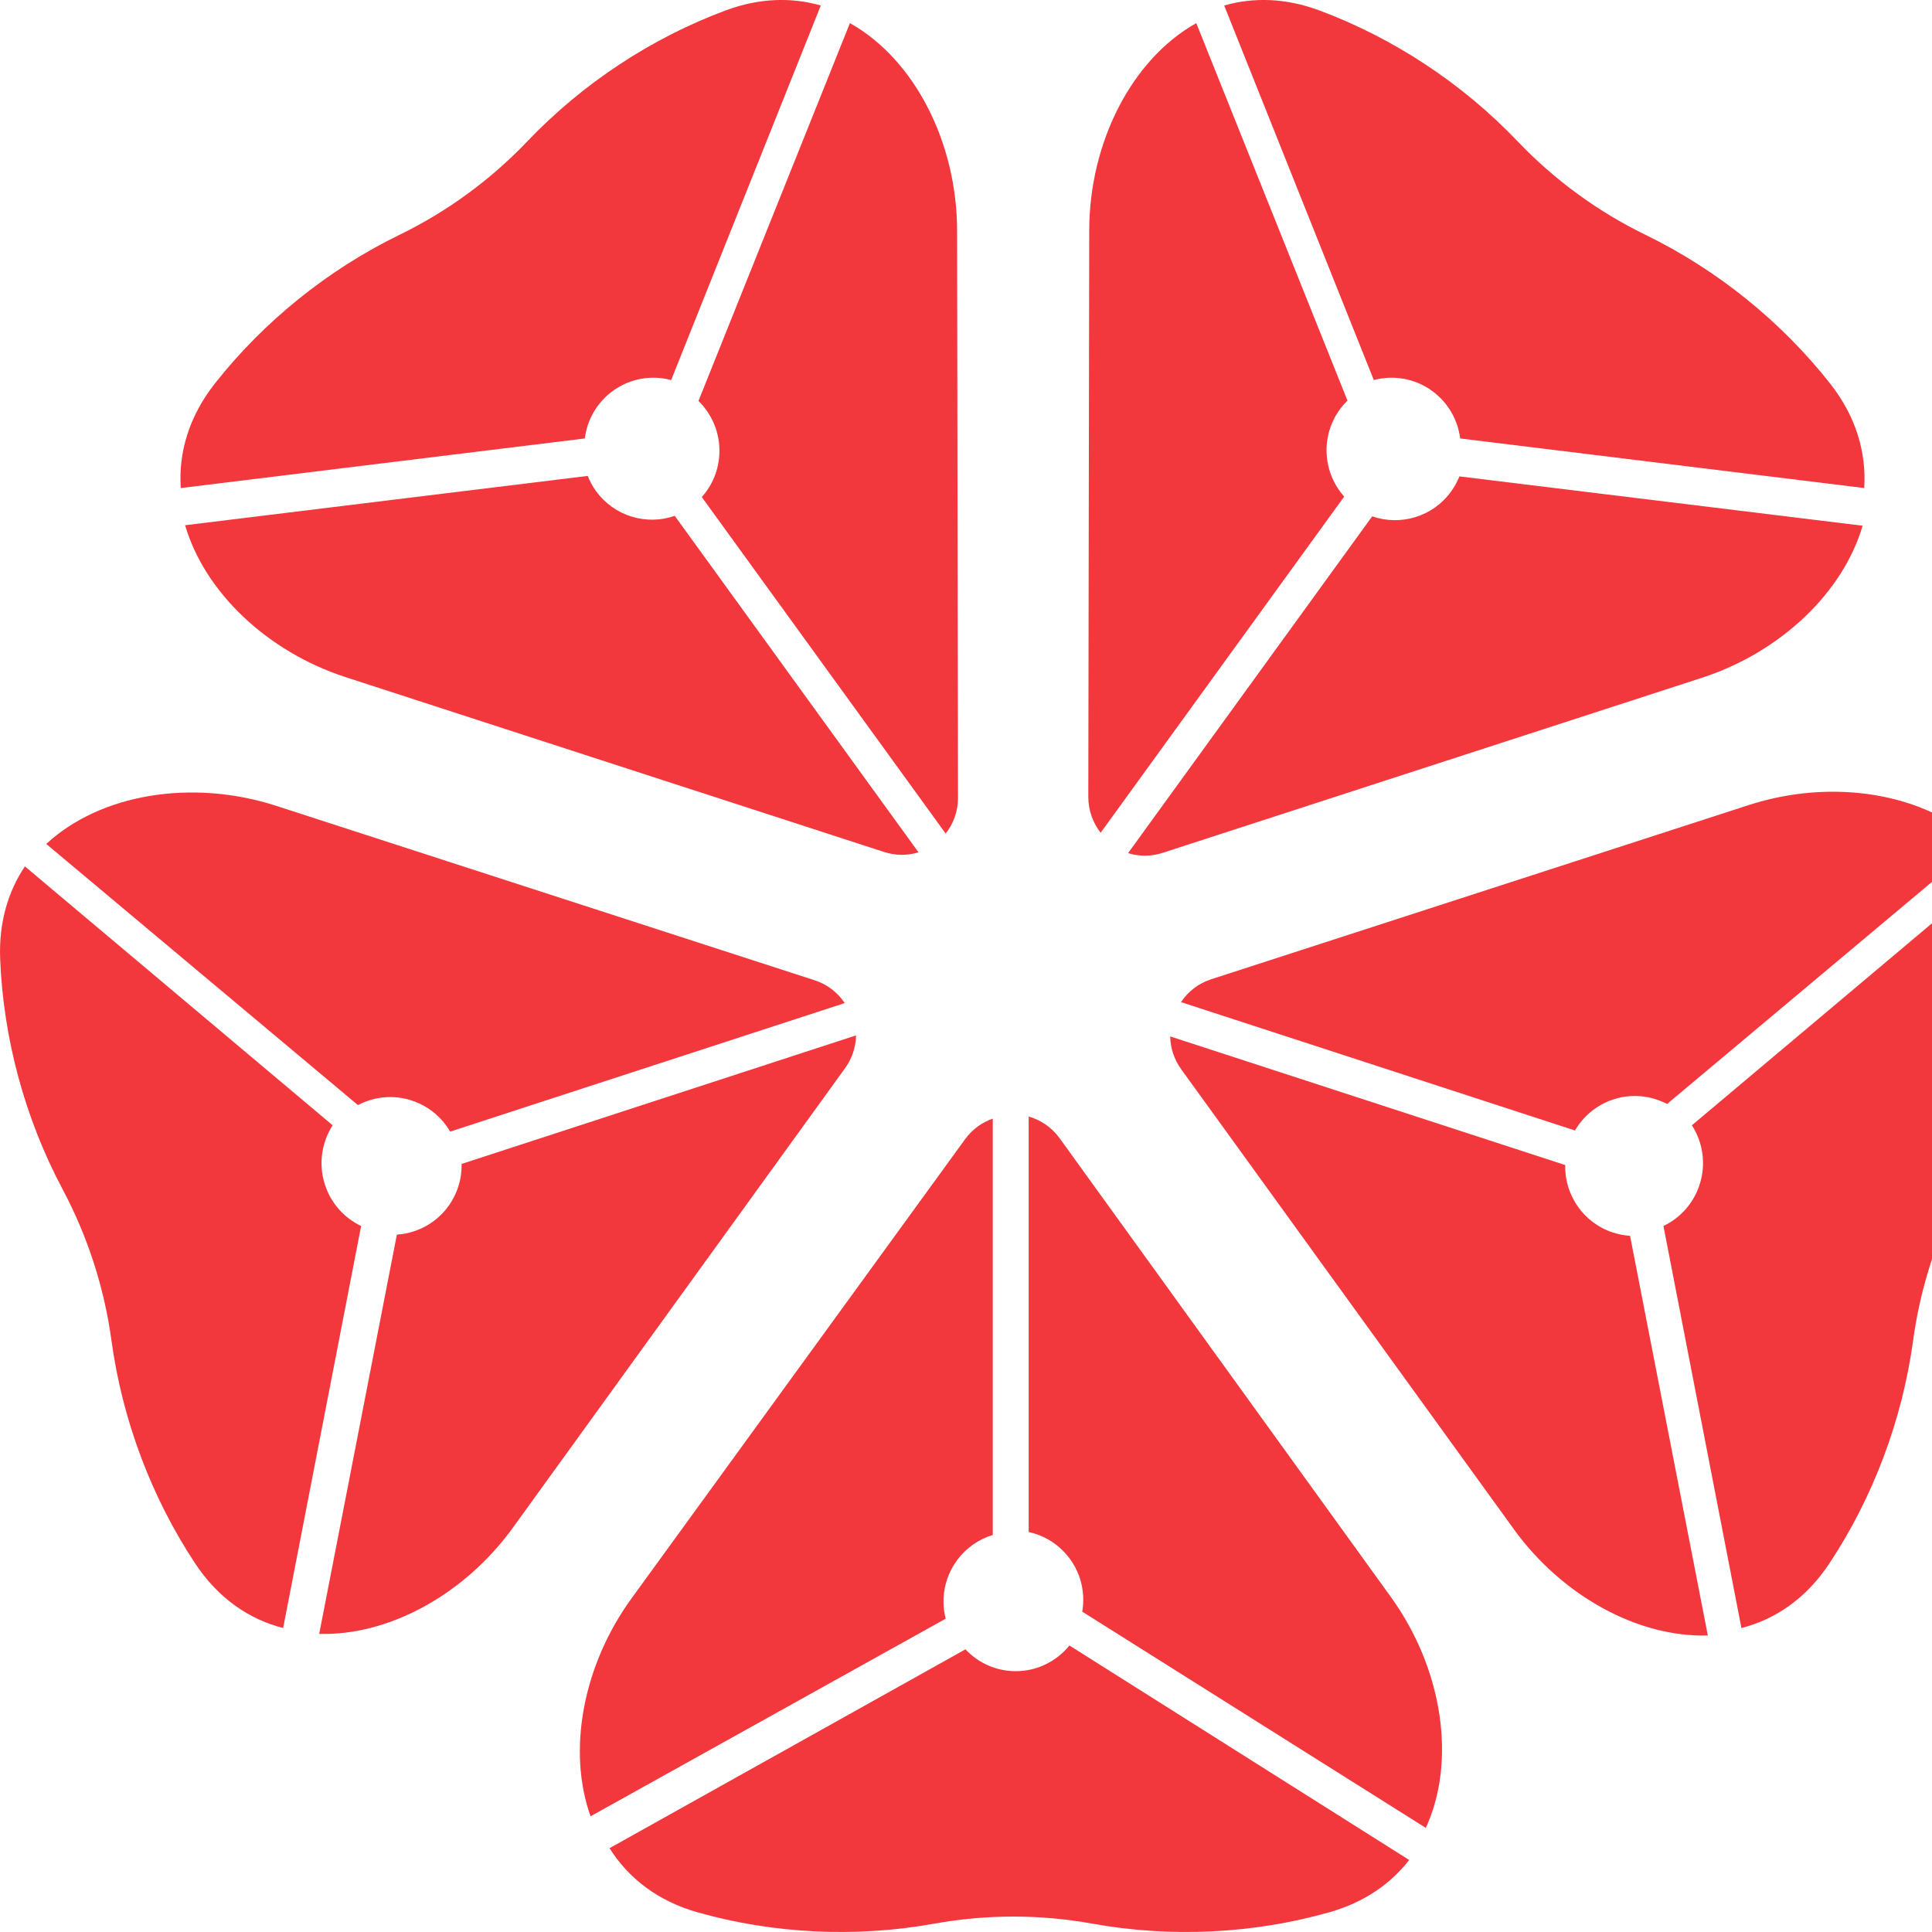
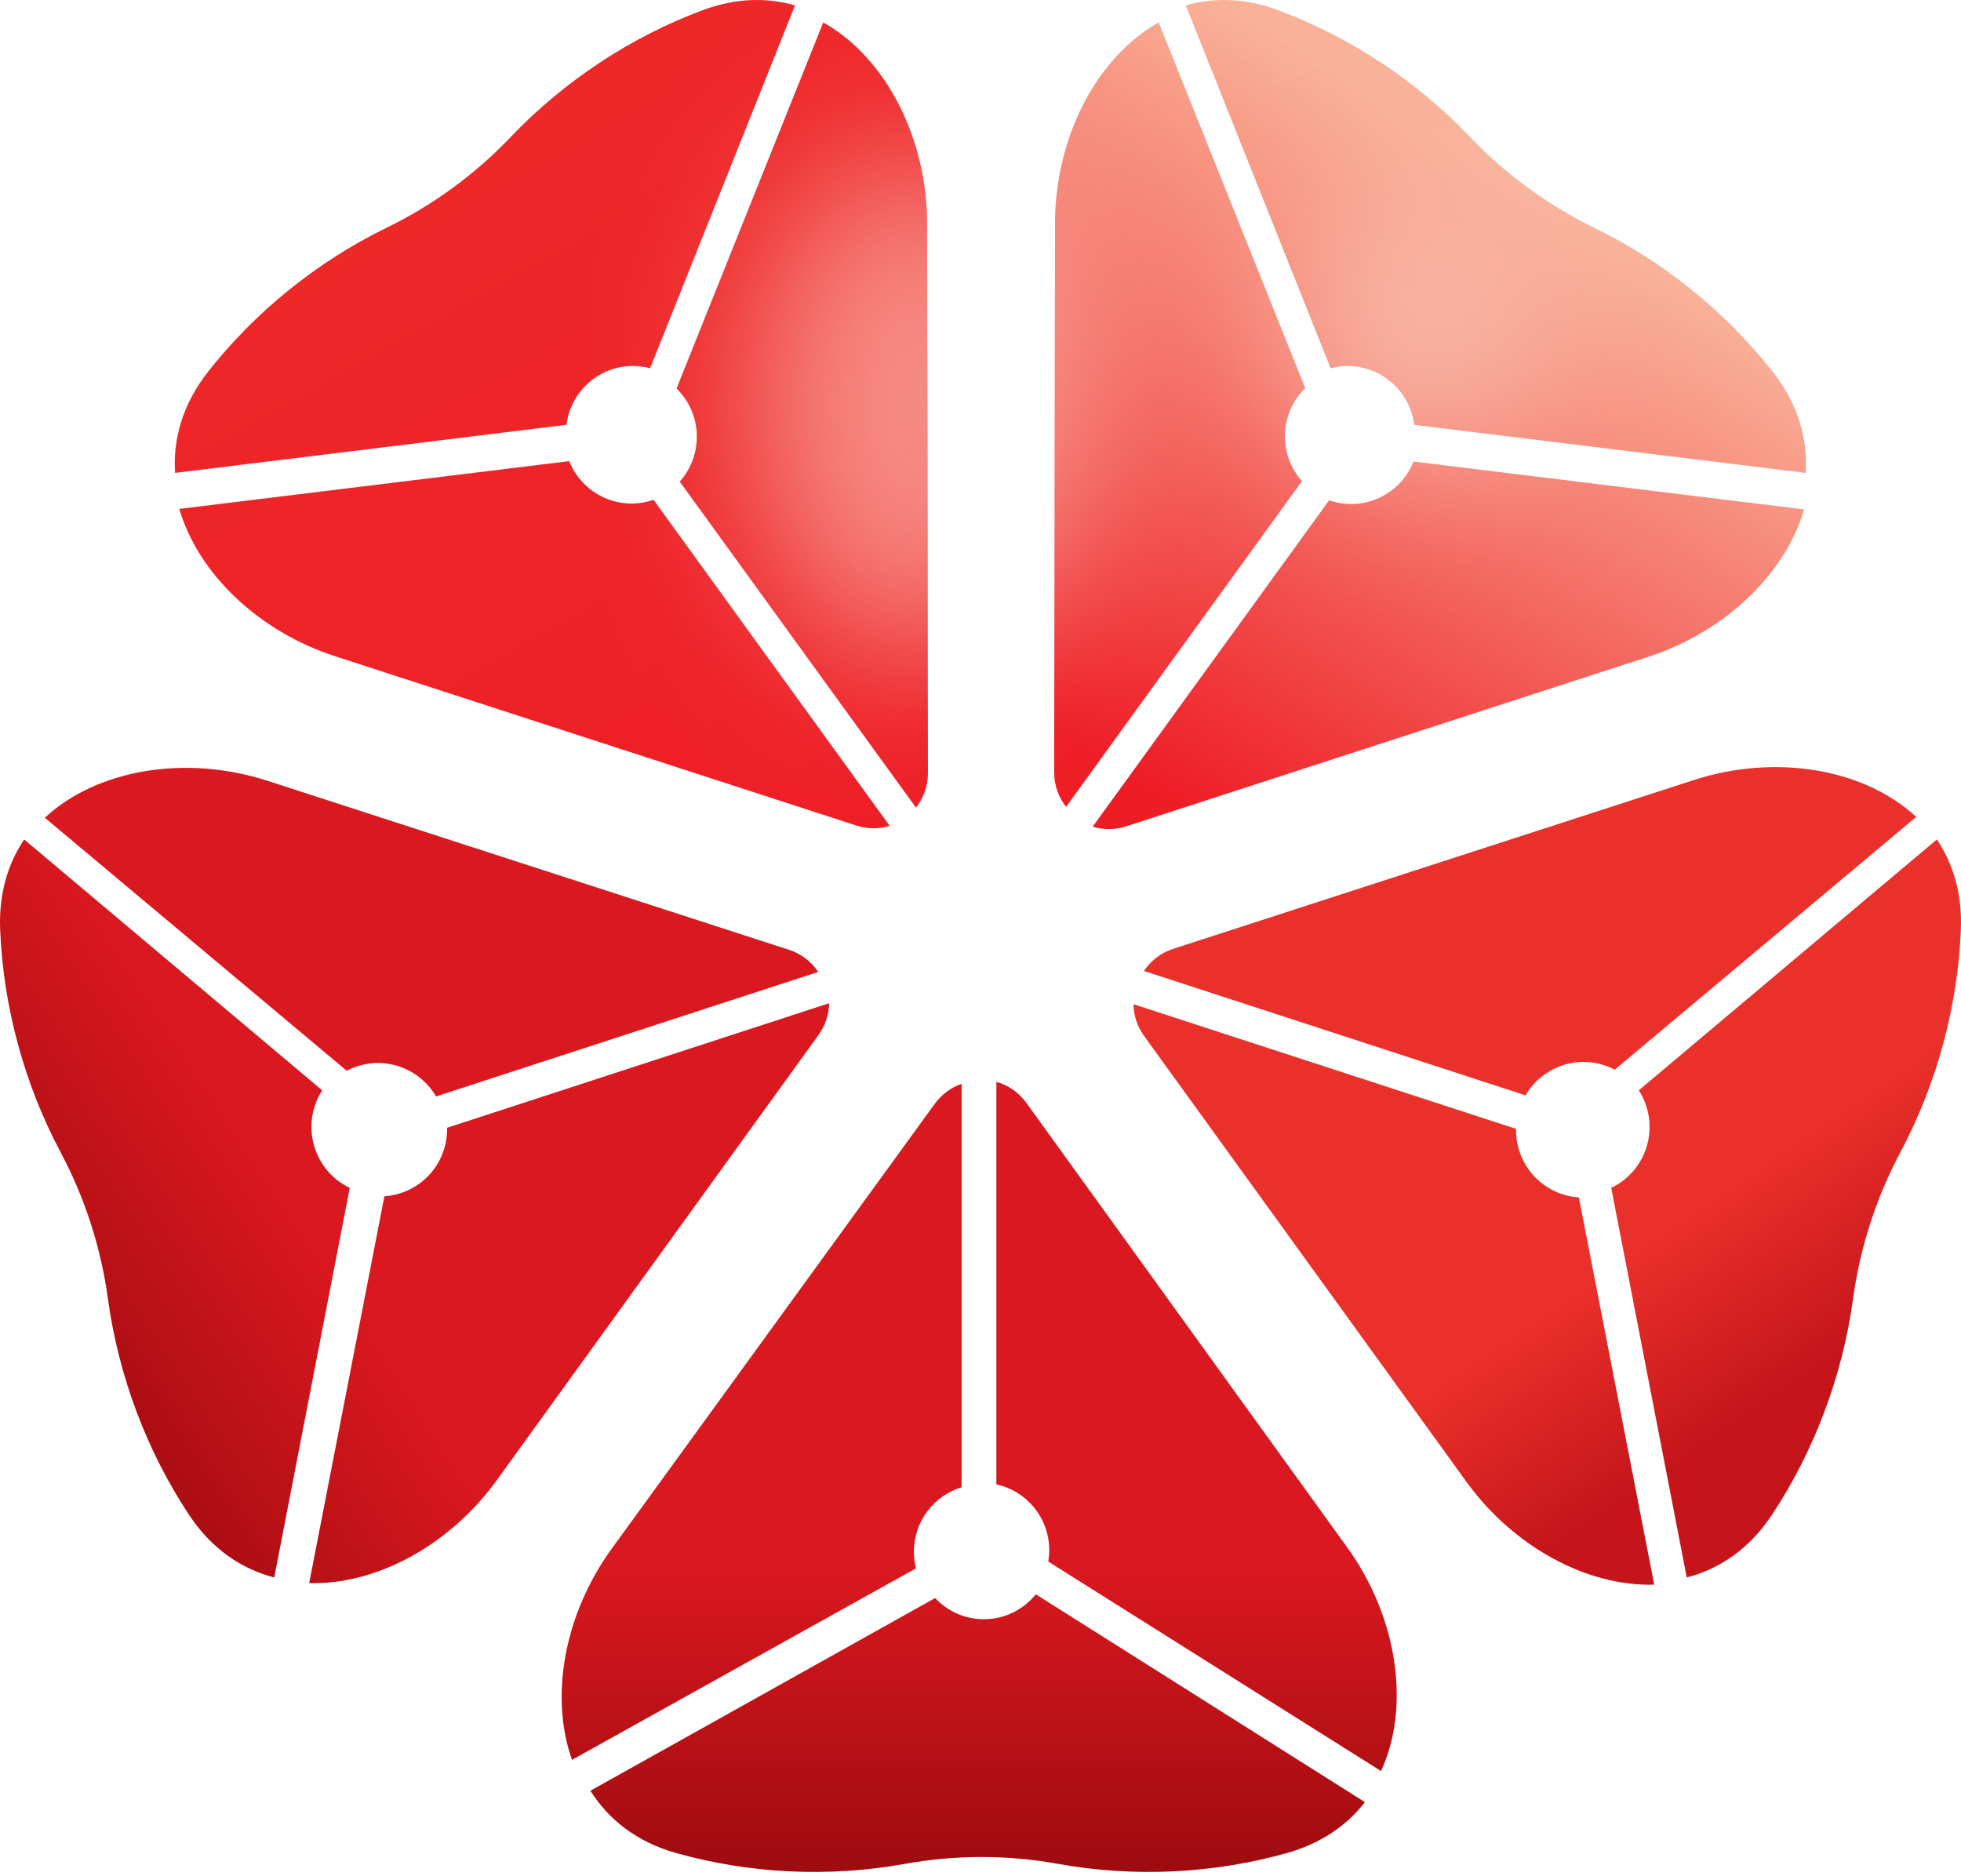
- <svg xmlns="http://www.w3.org/2000/svg" width="144" height="144" viewBox="0 0 36 36" fill="none">
-   <path d="M20.185 29.811C20.185 29.191 19.749 28.672 19.168 28.547L19.168 20.805C19.39 20.868 19.595 21.003 19.745 21.21L25.918 29.759C26.88 31.092 27.144 32.809 26.568 34.06L20.166 30.031C20.179 29.96 20.185 29.886 20.185 29.811Z" fill="#F2383D" />
-   <path d="M30.861 20.486C30.273 20.294 29.646 20.549 29.348 21.065L22.006 18.673C22.134 18.48 22.326 18.326 22.569 18.247L32.583 15.002C34.144 14.496 35.854 14.774 36.862 15.71L31.064 20.571C31 20.538 30.932 20.509 30.861 20.486Z" fill="#F2383D" />
-   <path d="M24.964 7.631C24.601 8.133 24.65 8.809 25.047 9.253L20.509 15.517C20.366 15.335 20.279 15.105 20.279 14.849L20.296 4.294C20.299 2.649 21.091 1.103 22.291 0.431L25.108 7.464C25.057 7.515 25.008 7.571 24.964 7.631Z" fill="#F2383D" />
-   <path d="M3.449 9.787C3.814 11.034 4.979 12.143 6.441 12.618L16.472 15.875C16.692 15.947 16.914 15.943 17.115 15.882L12.573 9.612C12.05 9.795 11.449 9.623 11.106 9.151C11.041 9.061 10.99 8.966 10.951 8.868L3.449 9.787Z" fill="#F2383D" />
-   <path d="M5.948 30.445C7.244 30.482 8.656 29.713 9.557 28.466L15.746 19.905C15.882 19.716 15.947 19.503 15.951 19.293L8.602 21.688C8.614 22.243 8.265 22.764 7.711 22.944C7.606 22.979 7.5 22.999 7.395 23.005L5.948 30.445Z" fill="#F2383D" />
-   <path d="M11.004 33.844C10.567 32.619 10.861 31.033 11.766 29.786L17.982 21.229C18.118 21.041 18.3 20.913 18.499 20.844L18.499 28.602C17.968 28.762 17.581 29.256 17.581 29.841C17.581 29.952 17.595 30.059 17.621 30.162L11.004 33.844Z" fill="#F2383D" />
-   <path d="M31.823 30.475C30.525 30.513 29.111 29.743 28.208 28.494L22.01 19.924C21.874 19.736 21.809 19.523 21.805 19.312L29.165 21.709C29.153 22.265 29.502 22.787 30.057 22.967C30.162 23.001 30.268 23.021 30.374 23.028L31.823 30.475Z" fill="#F2383D" />
-   <path d="M34.707 9.796C34.341 11.045 33.174 12.155 31.711 12.63L21.665 15.891C21.444 15.963 21.221 15.959 21.02 15.897L25.569 9.621C26.093 9.804 26.695 9.633 27.038 9.16C27.103 9.07 27.155 8.975 27.194 8.877L34.707 9.796Z" fill="#F2383D" />
-   <path d="M13.159 7.639C13.523 8.141 13.475 8.818 13.077 9.262L17.621 15.532C17.765 15.35 17.852 15.12 17.851 14.863L17.834 4.298C17.832 2.651 17.038 1.104 15.837 0.431L13.015 7.471C13.067 7.522 13.115 7.578 13.159 7.639Z" fill="#F2383D" />
-   <path d="M6.873 20.506C7.462 20.314 8.089 20.57 8.388 21.086L15.74 18.691C15.612 18.498 15.421 18.344 15.177 18.265L5.148 15.016C3.585 14.51 1.872 14.789 0.862 15.726L6.67 20.592C6.734 20.558 6.802 20.529 6.873 20.506Z" fill="#F2383D" />
-   <path d="M26.258 34.658L19.927 30.661C19.691 30.953 19.33 31.14 18.927 31.14C18.558 31.14 18.224 30.983 17.99 30.733L11.358 34.438C11.707 34.993 12.252 35.424 13.007 35.636C14.416 36.033 15.945 36.109 17.411 35.844C18.381 35.669 19.383 35.669 20.352 35.844C21.822 36.11 23.356 36.033 24.768 35.633C25.418 35.449 25.911 35.105 26.258 34.658Z" fill="#F2383D" />
-   <path d="M37.26 16.144L31.526 20.968C31.73 21.285 31.795 21.687 31.67 22.073C31.556 22.427 31.305 22.697 30.996 22.845L32.449 30.336C33.081 30.174 33.656 29.786 34.09 29.129C34.901 27.903 35.446 26.462 35.648 24.978C35.782 23.995 36.092 23.037 36.557 22.163C37.262 20.838 37.663 19.346 37.722 17.871C37.749 17.193 37.575 16.614 37.26 16.144Z" fill="#F2383D" />
-   <path d="M22.811 0.103L25.599 7.082C25.961 6.985 26.361 7.047 26.688 7.286C26.986 7.504 27.165 7.828 27.208 8.17L34.737 9.094C34.779 8.439 34.59 7.769 34.104 7.15C33.195 5.995 32.002 5.029 30.662 4.376C29.775 3.945 28.964 3.352 28.282 2.637C27.248 1.552 25.962 0.708 24.586 0.195C23.954 -0.04 23.353 -0.053 22.811 0.103Z" fill="#F2383D" />
-   <path d="M15.294 0.103L12.506 7.082C12.144 6.985 11.744 7.047 11.417 7.286C11.118 7.504 10.94 7.828 10.897 8.17L3.368 9.094C3.326 8.439 3.515 7.769 4.001 7.15C4.91 5.995 6.103 5.029 7.443 4.376C8.33 3.945 9.141 3.352 9.823 2.637C10.857 1.552 12.142 0.708 13.519 0.195C14.151 -0.04 14.752 -0.053 15.294 0.103Z" fill="#F2383D" />
-   <path d="M0.464 16.144L6.198 20.968C5.995 21.285 5.93 21.687 6.054 22.073C6.168 22.427 6.419 22.697 6.729 22.845L5.276 30.336C4.643 30.174 4.069 29.786 3.634 29.129C2.824 27.903 2.279 26.462 2.077 24.978C1.943 23.995 1.633 23.037 1.168 22.163C0.462 20.838 0.062 19.346 0.003 17.871C-0.024 17.193 0.149 16.614 0.464 16.144Z" fill="#F2383D" />
+ <svg xmlns="http://www.w3.org/2000/svg" width="370" height="354" viewBox="0 0 370 354" fill="none">
+   <path d="M365.447 158.411L309.209 205.75C311.204 208.855 311.844 212.804 310.621 216.595C309.501 220.063 307.042 222.716 304.007 224.162L318.254 297.676C324.457 296.08 330.096 292.275 334.355 285.829C342.306 273.794 347.647 259.663 349.634 245.093C350.947 235.457 353.984 226.046 358.547 217.473C365.465 204.475 369.397 189.838 369.973 175.358C370.238 168.704 368.536 163.026 365.447 158.411Z" fill="url(#paint0_linear_1895:66)" />
+   <path d="M287.844 206.704C290.77 201.643 296.911 199.136 302.68 201.017C303.378 201.245 304.042 201.527 304.67 201.858L361.543 154.159C351.656 144.971 334.883 142.241 319.573 147.205L221.354 179.054C218.969 179.827 217.091 181.339 215.837 183.228L287.844 206.704Z" fill="url(#paint1_linear_1895:66)" />
+   <path d="M276.665 279.603C285.522 291.856 299.387 299.407 312.116 299.037L297.904 225.966C296.87 225.899 295.828 225.703 294.798 225.368C289.358 223.595 285.933 218.479 286.049 213.026L213.865 189.503C213.899 191.569 214.541 193.662 215.877 195.51L276.665 279.603Z" fill="url(#paint2_linear_1895:66)" />
+   <path d="M257.535 340.078L195.439 300.857C193.123 303.726 189.59 305.56 185.631 305.56C182.009 305.56 178.743 304.024 176.439 301.565L111.399 337.925C114.823 343.371 120.16 347.595 127.565 349.681C141.39 353.575 156.389 354.323 170.767 351.722C180.275 350.002 190.103 350.002 199.612 351.722C214.028 354.33 229.069 353.571 242.925 349.649C249.293 347.847 254.13 344.462 257.535 340.078Z" fill="url(#paint3_linear_1895:66)" />
+   <path d="M187.996 280.121C193.696 281.349 197.97 286.435 197.97 292.522C197.97 293.258 197.908 293.979 197.788 294.68L260.574 334.213C266.227 321.939 263.632 305.089 254.196 292.014L193.657 208.126C192.187 206.09 190.173 204.764 187.996 204.151L187.996 280.121Z" fill="url(#paint4_linear_1895:66)" />
+   <path d="M115.4 292.278C106.518 304.512 103.642 320.071 107.926 332.098L172.827 295.961C172.571 294.955 172.435 293.9 172.435 292.814C172.435 287.078 176.228 282.23 181.435 280.656L181.435 204.535C179.487 205.207 177.701 206.465 176.361 208.31L115.4 292.278Z" fill="url(#paint5_linear_1895:66)" />
+   <path d="M60.791 205.751L4.554 158.412C1.464 163.027 -0.238 168.705 0.027 175.359C0.604 189.839 4.535 204.476 11.453 217.474C16.016 226.047 19.053 235.458 20.367 245.094C22.353 259.664 27.694 273.795 35.645 285.83C39.904 292.275 45.543 296.081 51.746 297.677L65.993 224.163C62.959 222.717 60.499 220.064 59.38 216.596C58.156 212.805 58.796 208.855 60.791 205.751Z" fill="url(#paint6_linear_1895:66)" />
+   <path d="M58.337 298.74C71.047 299.109 84.892 291.566 93.736 279.325L154.433 195.317C155.767 193.471 156.408 191.381 156.442 189.317L84.365 212.815C84.481 218.264 81.061 223.374 75.63 225.145C74.601 225.48 73.561 225.676 72.528 225.743L58.337 298.74Z" fill="url(#paint7_linear_1895:66)" />
+   <path d="M67.408 201.217C73.186 199.334 79.337 201.844 82.267 206.909L154.381 183.41C153.126 181.519 151.244 180.006 148.856 179.232L50.49 147.351C35.157 142.381 18.36 145.115 8.458 154.311L65.416 202.059C66.044 201.728 66.71 201.445 67.408 201.217Z" fill="url(#paint8_linear_1895:66)" />
+   <path d="M251.07 69.493L223.731 1.015C229.045 -0.517 234.934 -0.392 241.138 1.918C254.638 6.945 267.249 15.232 277.389 25.873C284.078 32.892 292.029 38.708 300.726 42.943C313.876 49.347 325.573 58.828 334.485 70.161C339.257 76.23 341.11 82.806 340.7 89.239L266.854 80.164C266.427 76.811 264.68 73.636 261.75 71.493C258.547 69.15 254.619 68.543 251.07 69.493Z" fill="url(#paint9_linear_1895:66)" />
+   <path d="M244.847 74.883C241.281 79.808 241.759 86.443 245.652 90.799L201.149 152.259C199.747 150.479 198.894 148.219 198.898 145.705L199.062 42.134C199.087 25.99 206.859 10.828 218.622 4.232L246.259 73.245C245.751 73.742 245.278 74.288 244.847 74.883Z" fill="url(#paint10_linear_1895:66)" />
+   <path d="M340.399 96.127C336.817 108.383 325.371 119.274 311.015 123.936L212.485 155.931C210.319 156.634 208.137 156.599 206.167 155.994L250.78 94.412C255.916 96.208 261.825 94.522 265.187 89.881C265.824 89.002 266.332 88.069 266.714 87.103L340.399 96.127Z" fill="url(#paint11_linear_1895:66)" />
+   <path d="M149.999 1.015L122.66 69.493C119.111 68.543 115.182 69.15 111.98 71.493C109.049 73.636 107.303 76.811 106.875 80.164L33.029 89.239C32.62 82.806 34.472 76.23 39.245 70.161C48.156 58.828 59.854 49.347 73.004 42.943C81.701 38.708 89.651 32.892 96.34 25.873C106.48 15.232 119.092 6.945 132.592 1.918C138.795 -0.392 144.685 -0.517 149.999 1.015Z" fill="url(#paint12_linear_1895:66)" />
+   <path d="M63.169 123.815C48.834 119.158 37.406 108.277 33.828 96.034L107.403 87.02C107.786 87.984 108.293 88.916 108.929 89.794C112.286 94.43 118.186 96.115 123.314 94.32L167.861 155.841C165.893 156.445 163.714 156.48 161.552 155.778L63.169 123.815Z" fill="url(#paint13_linear_1895:66)" />
+   <path d="M128.259 90.886C132.158 86.526 132.637 79.885 129.065 74.955C128.634 74.359 128.16 73.812 127.652 73.315L155.33 4.232C167.111 10.835 174.894 26.012 174.919 42.172L175.083 145.848C175.087 148.365 174.233 150.627 172.828 152.409L128.259 90.886Z" fill="url(#paint14_linear_1895:66)" />
+   <mask id="mask0_1895:66" style="mask-type:alpha" maskUnits="userSpaceOnUse" x="0" y="0" width="370" height="354">
+     <path d="M251.07 69.493L223.731 1.015C229.045 -0.517 234.935 -0.392 241.138 1.918C254.638 6.945 267.249 15.232 277.39 25.873C284.078 32.892 292.029 38.708 300.726 42.943C313.876 49.347 325.574 58.828 334.485 70.161C339.258 76.23 341.11 82.806 340.701 89.239L266.855 80.164C266.427 76.811 264.681 73.636 261.75 71.493C258.548 69.15 254.619 68.543 251.07 69.493Z" fill="url(#paint15_linear_1895:66)" />
+     <path d="M365.446 158.411L309.208 205.75C311.203 208.854 311.843 212.804 310.619 216.594C309.5 220.063 307.041 222.716 304.006 224.161L318.253 297.676C324.456 296.08 330.095 292.274 334.354 285.829C342.305 273.794 347.646 259.663 349.632 245.093C350.946 235.456 353.983 226.046 358.546 217.472C365.464 204.474 369.395 189.838 369.972 175.358C370.237 168.704 368.535 163.026 365.446 158.411Z" fill="url(#paint16_linear_1895:66)" />
+     <path d="M257.536 340.079L195.44 300.858C193.124 303.727 189.591 305.561 185.633 305.561C182.01 305.561 178.744 304.025 176.441 301.566L111.4 337.926C114.824 343.372 120.162 347.596 127.566 349.682C141.392 353.576 156.391 354.324 170.768 351.723C180.277 350.003 190.105 350.003 199.613 351.723C214.029 354.331 229.07 353.572 242.927 349.65C249.294 347.848 254.131 344.463 257.536 340.079Z" fill="url(#paint17_linear_1895:66)" />
+     <path d="M149.999 1.015L122.659 69.493C119.11 68.543 115.182 69.15 111.979 71.493C109.049 73.636 107.302 76.811 106.875 80.164L33.029 89.239C32.619 82.806 34.472 76.23 39.245 70.161C48.156 58.828 59.854 49.347 73.003 42.943C81.7 38.708 89.651 32.892 96.34 25.873C106.48 15.232 119.092 6.945 132.591 1.918C138.795 -0.392 144.684 -0.517 149.999 1.015Z" fill="url(#paint18_linear_1895:66)" />
+     <path d="M60.791 205.75L4.554 158.411C1.464 163.026 -0.238 168.704 0.027 175.358C0.604 189.838 4.535 204.474 11.453 217.472C16.016 226.046 19.053 235.456 20.367 245.093C22.353 259.663 27.694 273.794 35.645 285.829C39.904 292.274 45.543 296.08 51.746 297.676L65.993 224.161C62.959 222.716 60.499 220.063 59.38 216.594C58.156 212.804 58.796 208.854 60.791 205.75Z" fill="url(#paint19_linear_1895:66)" />
+     <path d="M244.847 74.883C241.282 79.808 241.76 86.443 245.652 90.799L201.15 152.259C199.747 150.479 198.894 148.219 198.898 145.705L199.062 42.134C199.088 25.99 206.859 10.828 218.622 4.232L246.259 73.245C245.751 73.742 245.278 74.288 244.847 74.883Z" fill="url(#paint20_linear_1895:66)" />
+     <path d="M287.843 206.703C290.768 201.642 296.909 199.136 302.679 201.017C303.377 201.244 304.041 201.527 304.668 201.858L361.542 154.158C351.654 144.971 334.882 142.24 319.572 147.205L221.353 179.053C218.968 179.827 217.09 181.339 215.836 183.227L287.843 206.703Z" fill="url(#paint21_linear_1895:66)" />
+     <path d="M187.997 280.122C193.698 281.35 197.972 286.436 197.972 292.523C197.972 293.259 197.909 293.98 197.789 294.681L260.576 334.214C266.228 321.94 263.634 305.09 254.197 292.015L193.658 208.127C192.188 206.091 190.174 204.765 187.997 204.152L187.997 280.122Z" fill="url(#paint22_linear_1895:66)" />
+     <path d="M63.169 123.815C48.834 119.158 37.406 108.277 33.828 96.034L107.403 87.019C107.785 87.984 108.293 88.916 108.928 89.794C112.285 94.43 118.186 96.115 123.314 94.32L167.86 155.841C165.893 156.445 163.714 156.48 161.552 155.778L63.169 123.815Z" fill="url(#paint23_linear_1895:66)" />
+     <path d="M58.337 298.739C71.047 299.108 84.892 291.565 93.736 279.324L154.433 195.316C155.767 193.469 156.408 191.379 156.442 189.315L84.365 212.814C84.481 218.262 81.061 223.373 75.63 225.144C74.601 225.479 73.561 225.675 72.528 225.742L58.337 298.739Z" fill="url(#paint24_linear_1895:66)" />
+     <path d="M128.259 90.886C132.157 86.526 132.636 79.885 129.065 74.955C128.633 74.359 128.16 73.812 127.651 73.315L155.329 4.232C167.11 10.835 174.893 26.012 174.919 42.172L175.083 145.848C175.087 148.365 174.233 150.627 172.828 152.409L128.259 90.886Z" fill="url(#paint25_linear_1895:66)" />
+     <path d="M340.4 96.127C336.817 108.383 325.372 119.274 311.015 123.936L212.485 155.931C210.32 156.634 208.137 156.599 206.167 155.994L250.78 94.412C255.916 96.208 261.825 94.522 265.187 89.881C265.824 89.002 266.332 88.069 266.715 87.103L340.4 96.127Z" fill="url(#paint26_linear_1895:66)" />
+     <path d="M276.664 279.603C285.521 291.856 299.386 299.407 312.115 299.037L297.903 225.966C296.869 225.899 295.827 225.703 294.797 225.367C289.357 223.595 285.932 218.479 286.048 213.025L213.863 189.503C213.898 191.569 214.54 193.661 215.876 195.509L276.664 279.603Z" fill="url(#paint27_linear_1895:66)" />
+     <path d="M115.402 292.279C106.519 304.513 103.643 320.072 107.927 332.099L172.829 295.962C172.573 294.956 172.437 293.901 172.437 292.815C172.437 287.079 176.229 282.231 181.437 280.657L181.437 204.536C179.489 205.208 177.703 206.466 176.363 208.311L115.402 292.279Z" fill="url(#paint28_linear_1895:66)" />
+     <path d="M67.408 201.216C73.186 199.333 79.337 201.842 82.267 206.908L154.381 183.409C153.126 181.518 151.244 180.005 148.856 179.23L50.49 147.349C35.157 142.38 18.36 145.113 8.458 154.31L65.416 202.058C66.044 201.726 66.71 201.444 67.408 201.216Z" fill="url(#paint29_linear_1895:66)" />
+   </mask>
+   <g mask="url(#mask0_1895:66)">
+     <g filter="url(#filter0_f_1895:66)">
+       <circle cx="267.983" cy="62.429" r="24.362" fill="#FAC7B5" fill-opacity="0.8" />
+     </g>
+     <g filter="url(#filter1_f_1895:66)">
+       <ellipse cx="172.818" cy="76.893" rx="31.214" ry="47.963" fill="#FAC7B5" fill-opacity="0.65" />
+     </g>
+   </g>
+   <defs>
+     <filter id="filter0_f_1895:66" x="213.168" y="7.614" width="109.629" height="109.629" filterUnits="userSpaceOnUse" color-interpolation-filters="sRGB">
+       <feFlood flood-opacity="0" result="BackgroundImageFix" />
+       <feBlend mode="normal" in="SourceGraphic" in2="BackgroundImageFix" result="shape" />
+       <feGaussianBlur stdDeviation="15.226" result="effect1_foregroundBlur_1895:66" />
+     </filter>
+     <filter id="filter1_f_1895:66" x="111.152" y="-1.522" width="123.333" height="156.831" filterUnits="userSpaceOnUse" color-interpolation-filters="sRGB">
+       <feFlood flood-opacity="0" result="BackgroundImageFix" />
+       <feBlend mode="normal" in="SourceGraphic" in2="BackgroundImageFix" result="shape" />
+       <feGaussianBlur stdDeviation="15.226" result="effect1_foregroundBlur_1895:66" />
+     </filter>
+     <linearGradient id="paint0_linear_1895:66" x1="292.345" y1="207.839" x2="331.934" y2="265.699" gradientUnits="userSpaceOnUse">
+       <stop offset="0.464" stop-color="#EA302A" />
+       <stop offset="1" stop-color="#C5151B" />
+     </linearGradient>
+     <linearGradient id="paint1_linear_1895:66" x1="292.345" y1="207.839" x2="331.934" y2="265.699" gradientUnits="userSpaceOnUse">
+       <stop offset="0.464" stop-color="#EA302A" />
+       <stop offset="1" stop-color="#C5151B" />
+     </linearGradient>
+     <linearGradient id="paint2_linear_1895:66" x1="292.345" y1="207.839" x2="331.934" y2="265.699" gradientUnits="userSpaceOnUse">
+       <stop offset="0.464" stop-color="#EA302A" />
+       <stop offset="1" stop-color="#C5151B" />
+     </linearGradient>
+     <linearGradient id="paint3_linear_1895:66" x1="184.238" y1="353.25" x2="184.238" y2="295.39" gradientUnits="userSpaceOnUse">
+       <stop stop-color="#9E0B0F" />
+       <stop offset="1" stop-color="#DA181F" />
+     </linearGradient>
+     <linearGradient id="paint4_linear_1895:66" x1="184.238" y1="353.25" x2="184.238" y2="295.39" gradientUnits="userSpaceOnUse">
+       <stop stop-color="#9E0B0F" />
+       <stop offset="1" stop-color="#DA181F" />
+     </linearGradient>
+     <linearGradient id="paint5_linear_1895:66" x1="184.238" y1="353.25" x2="184.238" y2="295.39" gradientUnits="userSpaceOnUse">
+       <stop stop-color="#9E0B0F" />
+       <stop offset="1" stop-color="#DA181F" />
+     </linearGradient>
+     <linearGradient id="paint6_linear_1895:66" x1="-4.23725e-06" y1="264.938" x2="64.712" y2="222.304" gradientUnits="userSpaceOnUse">
+       <stop stop-color="#9A0A0E" />
+       <stop offset="0.869" stop-color="#DA181F" />
+     </linearGradient>
+     <linearGradient id="paint7_linear_1895:66" x1="-4.23725e-06" y1="264.938" x2="64.712" y2="222.304" gradientUnits="userSpaceOnUse">
+       <stop stop-color="#9A0A0E" />
+       <stop offset="0.869" stop-color="#DA181F" />
+     </linearGradient>
+     <linearGradient id="paint8_linear_1895:66" x1="-4.23725e-06" y1="264.938" x2="64.712" y2="222.304" gradientUnits="userSpaceOnUse">
+       <stop stop-color="#9A0A0E" />
+       <stop offset="0.869" stop-color="#DA181F" />
+     </linearGradient>
+     <linearGradient id="paint9_linear_1895:66" x1="269.505" y1="24.362" x2="199.464" y2="138.559" gradientUnits="userSpaceOnUse">
+       <stop stop-color="#F9B198" />
+       <stop offset="1" stop-color="#EE1C25" />
+     </linearGradient>
+     <linearGradient id="paint10_linear_1895:66" x1="269.505" y1="24.362" x2="199.464" y2="138.559" gradientUnits="userSpaceOnUse">
+       <stop stop-color="#F9B198" />
+       <stop offset="1" stop-color="#EE1C25" />
+     </linearGradient>
+     <linearGradient id="paint11_linear_1895:66" x1="269.505" y1="24.362" x2="199.464" y2="138.559" gradientUnits="userSpaceOnUse">
+       <stop stop-color="#F9B198" />
+       <stop offset="1" stop-color="#EE1C25" />
+     </linearGradient>
+     <linearGradient id="paint12_linear_1895:66" x1="82.983" y1="33.498" x2="165.966" y2="181.193" gradientUnits="userSpaceOnUse">
+       <stop stop-color="#EE2729" />
+       <stop offset="1" stop-color="#EE1C25" />
+     </linearGradient>
+     <linearGradient id="paint13_linear_1895:66" x1="82.983" y1="33.498" x2="165.966" y2="181.193" gradientUnits="userSpaceOnUse">
+       <stop stop-color="#EE2729" />
+       <stop offset="1" stop-color="#EE1C25" />
+     </linearGradient>
+     <linearGradient id="paint14_linear_1895:66" x1="82.983" y1="33.498" x2="165.966" y2="181.193" gradientUnits="userSpaceOnUse">
+       <stop stop-color="#EE2729" />
+       <stop offset="1" stop-color="#EE1C25" />
+     </linearGradient>
+     <linearGradient id="paint15_linear_1895:66" x1="185" y1="-1.83354e-06" x2="185" y2="353.25" gradientUnits="userSpaceOnUse">
+       <stop stop-color="#EF4934" />
+       <stop offset="1" stop-color="#D2171D" />
+     </linearGradient>
+     <linearGradient id="paint16_linear_1895:66" x1="185" y1="-1.83354e-06" x2="185" y2="353.25" gradientUnits="userSpaceOnUse">
+       <stop stop-color="#EF4934" />
+       <stop offset="1" stop-color="#D2171D" />
+     </linearGradient>
+     <linearGradient id="paint17_linear_1895:66" x1="185" y1="-1.83354e-06" x2="185" y2="353.25" gradientUnits="userSpaceOnUse">
+       <stop stop-color="#EF4934" />
+       <stop offset="1" stop-color="#D2171D" />
+     </linearGradient>
+     <linearGradient id="paint18_linear_1895:66" x1="185" y1="-1.83354e-06" x2="185" y2="353.25" gradientUnits="userSpaceOnUse">
+       <stop stop-color="#EF4934" />
+       <stop offset="1" stop-color="#D2171D" />
+     </linearGradient>
+     <linearGradient id="paint19_linear_1895:66" x1="185" y1="-1.83354e-06" x2="185" y2="353.25" gradientUnits="userSpaceOnUse">
+       <stop stop-color="#EF4934" />
+       <stop offset="1" stop-color="#D2171D" />
+     </linearGradient>
+     <linearGradient id="paint20_linear_1895:66" x1="185" y1="-1.83354e-06" x2="185" y2="353.25" gradientUnits="userSpaceOnUse">
+       <stop stop-color="#EF4934" />
+       <stop offset="1" stop-color="#D2171D" />
+     </linearGradient>
+     <linearGradient id="paint21_linear_1895:66" x1="185" y1="-1.83354e-06" x2="185" y2="353.25" gradientUnits="userSpaceOnUse">
+       <stop stop-color="#EF4934" />
+       <stop offset="1" stop-color="#D2171D" />
+     </linearGradient>
+     <linearGradient id="paint22_linear_1895:66" x1="185" y1="-1.83354e-06" x2="185" y2="353.25" gradientUnits="userSpaceOnUse">
+       <stop stop-color="#EF4934" />
+       <stop offset="1" stop-color="#D2171D" />
+     </linearGradient>
+     <linearGradient id="paint23_linear_1895:66" x1="185" y1="-1.83354e-06" x2="185" y2="353.25" gradientUnits="userSpaceOnUse">
+       <stop stop-color="#EF4934" />
+       <stop offset="1" stop-color="#D2171D" />
+     </linearGradient>
+     <linearGradient id="paint24_linear_1895:66" x1="185" y1="-1.83354e-06" x2="185" y2="353.25" gradientUnits="userSpaceOnUse">
+       <stop stop-color="#EF4934" />
+       <stop offset="1" stop-color="#D2171D" />
+     </linearGradient>
+     <linearGradient id="paint25_linear_1895:66" x1="185" y1="-1.83354e-06" x2="185" y2="353.25" gradientUnits="userSpaceOnUse">
+       <stop stop-color="#EF4934" />
+       <stop offset="1" stop-color="#D2171D" />
+     </linearGradient>
+     <linearGradient id="paint26_linear_1895:66" x1="185" y1="-1.83354e-06" x2="185" y2="353.25" gradientUnits="userSpaceOnUse">
+       <stop stop-color="#EF4934" />
+       <stop offset="1" stop-color="#D2171D" />
+     </linearGradient>
+     <linearGradient id="paint27_linear_1895:66" x1="185" y1="-1.83354e-06" x2="185" y2="353.25" gradientUnits="userSpaceOnUse">
+       <stop stop-color="#EF4934" />
+       <stop offset="1" stop-color="#D2171D" />
+     </linearGradient>
+     <linearGradient id="paint28_linear_1895:66" x1="185" y1="-1.83354e-06" x2="185" y2="353.25" gradientUnits="userSpaceOnUse">
+       <stop stop-color="#EF4934" />
+       <stop offset="1" stop-color="#D2171D" />
+     </linearGradient>
+     <linearGradient id="paint29_linear_1895:66" x1="185" y1="-1.83354e-06" x2="185" y2="353.25" gradientUnits="userSpaceOnUse">
+       <stop stop-color="#EF4934" />
+       <stop offset="1" stop-color="#D2171D" />
+     </linearGradient>
+   </defs>
</svg>
